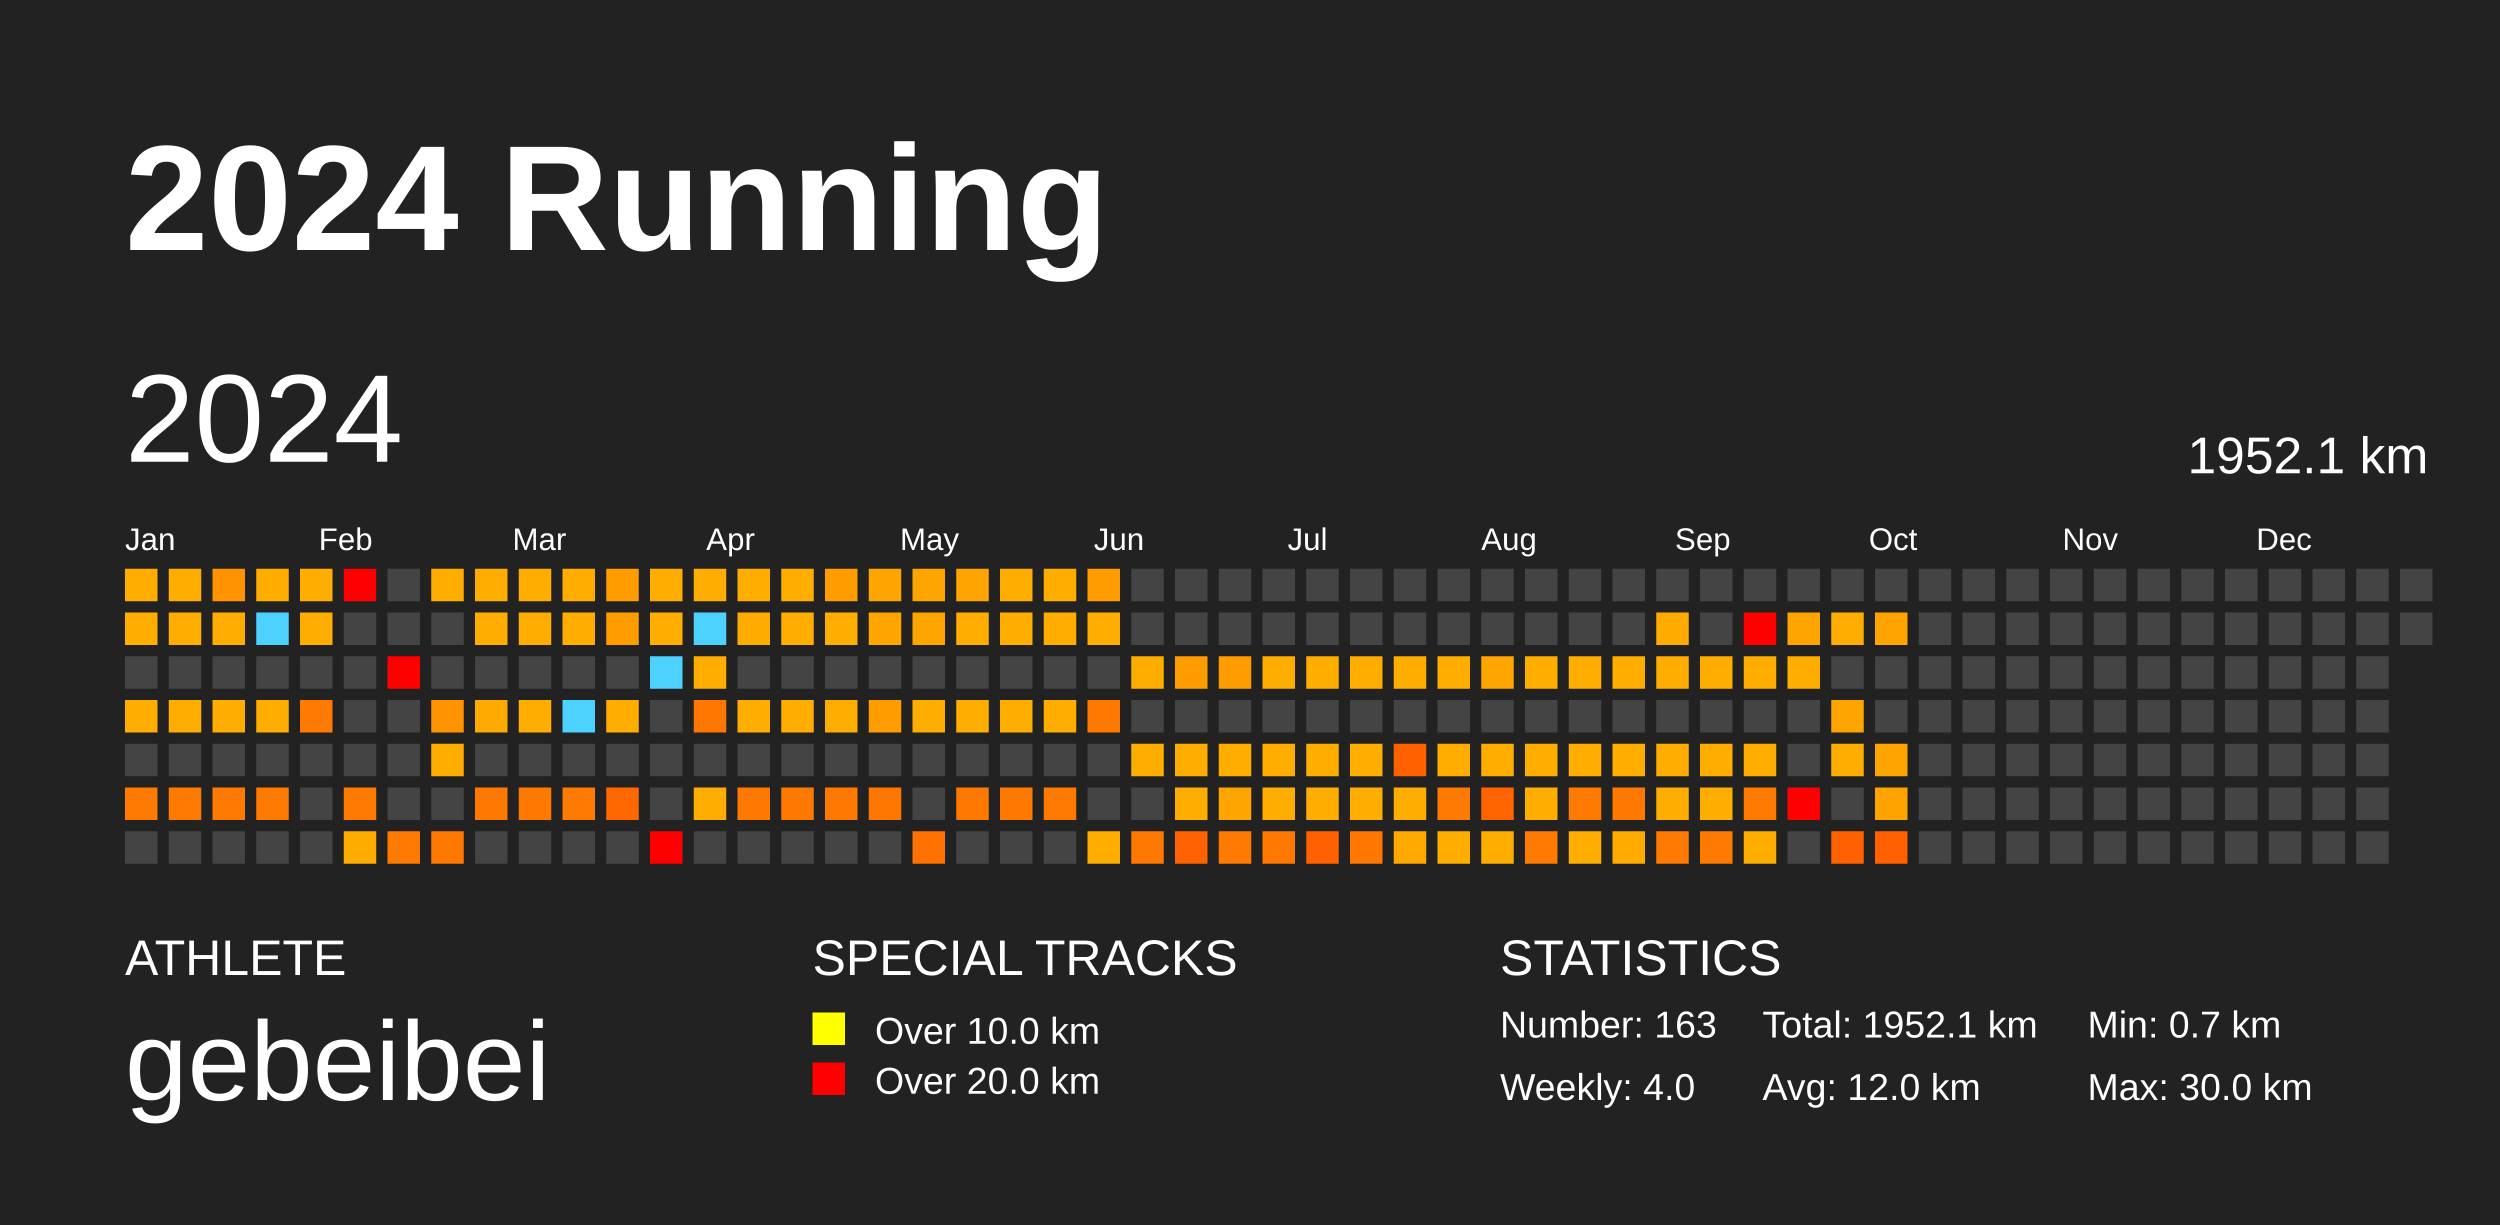
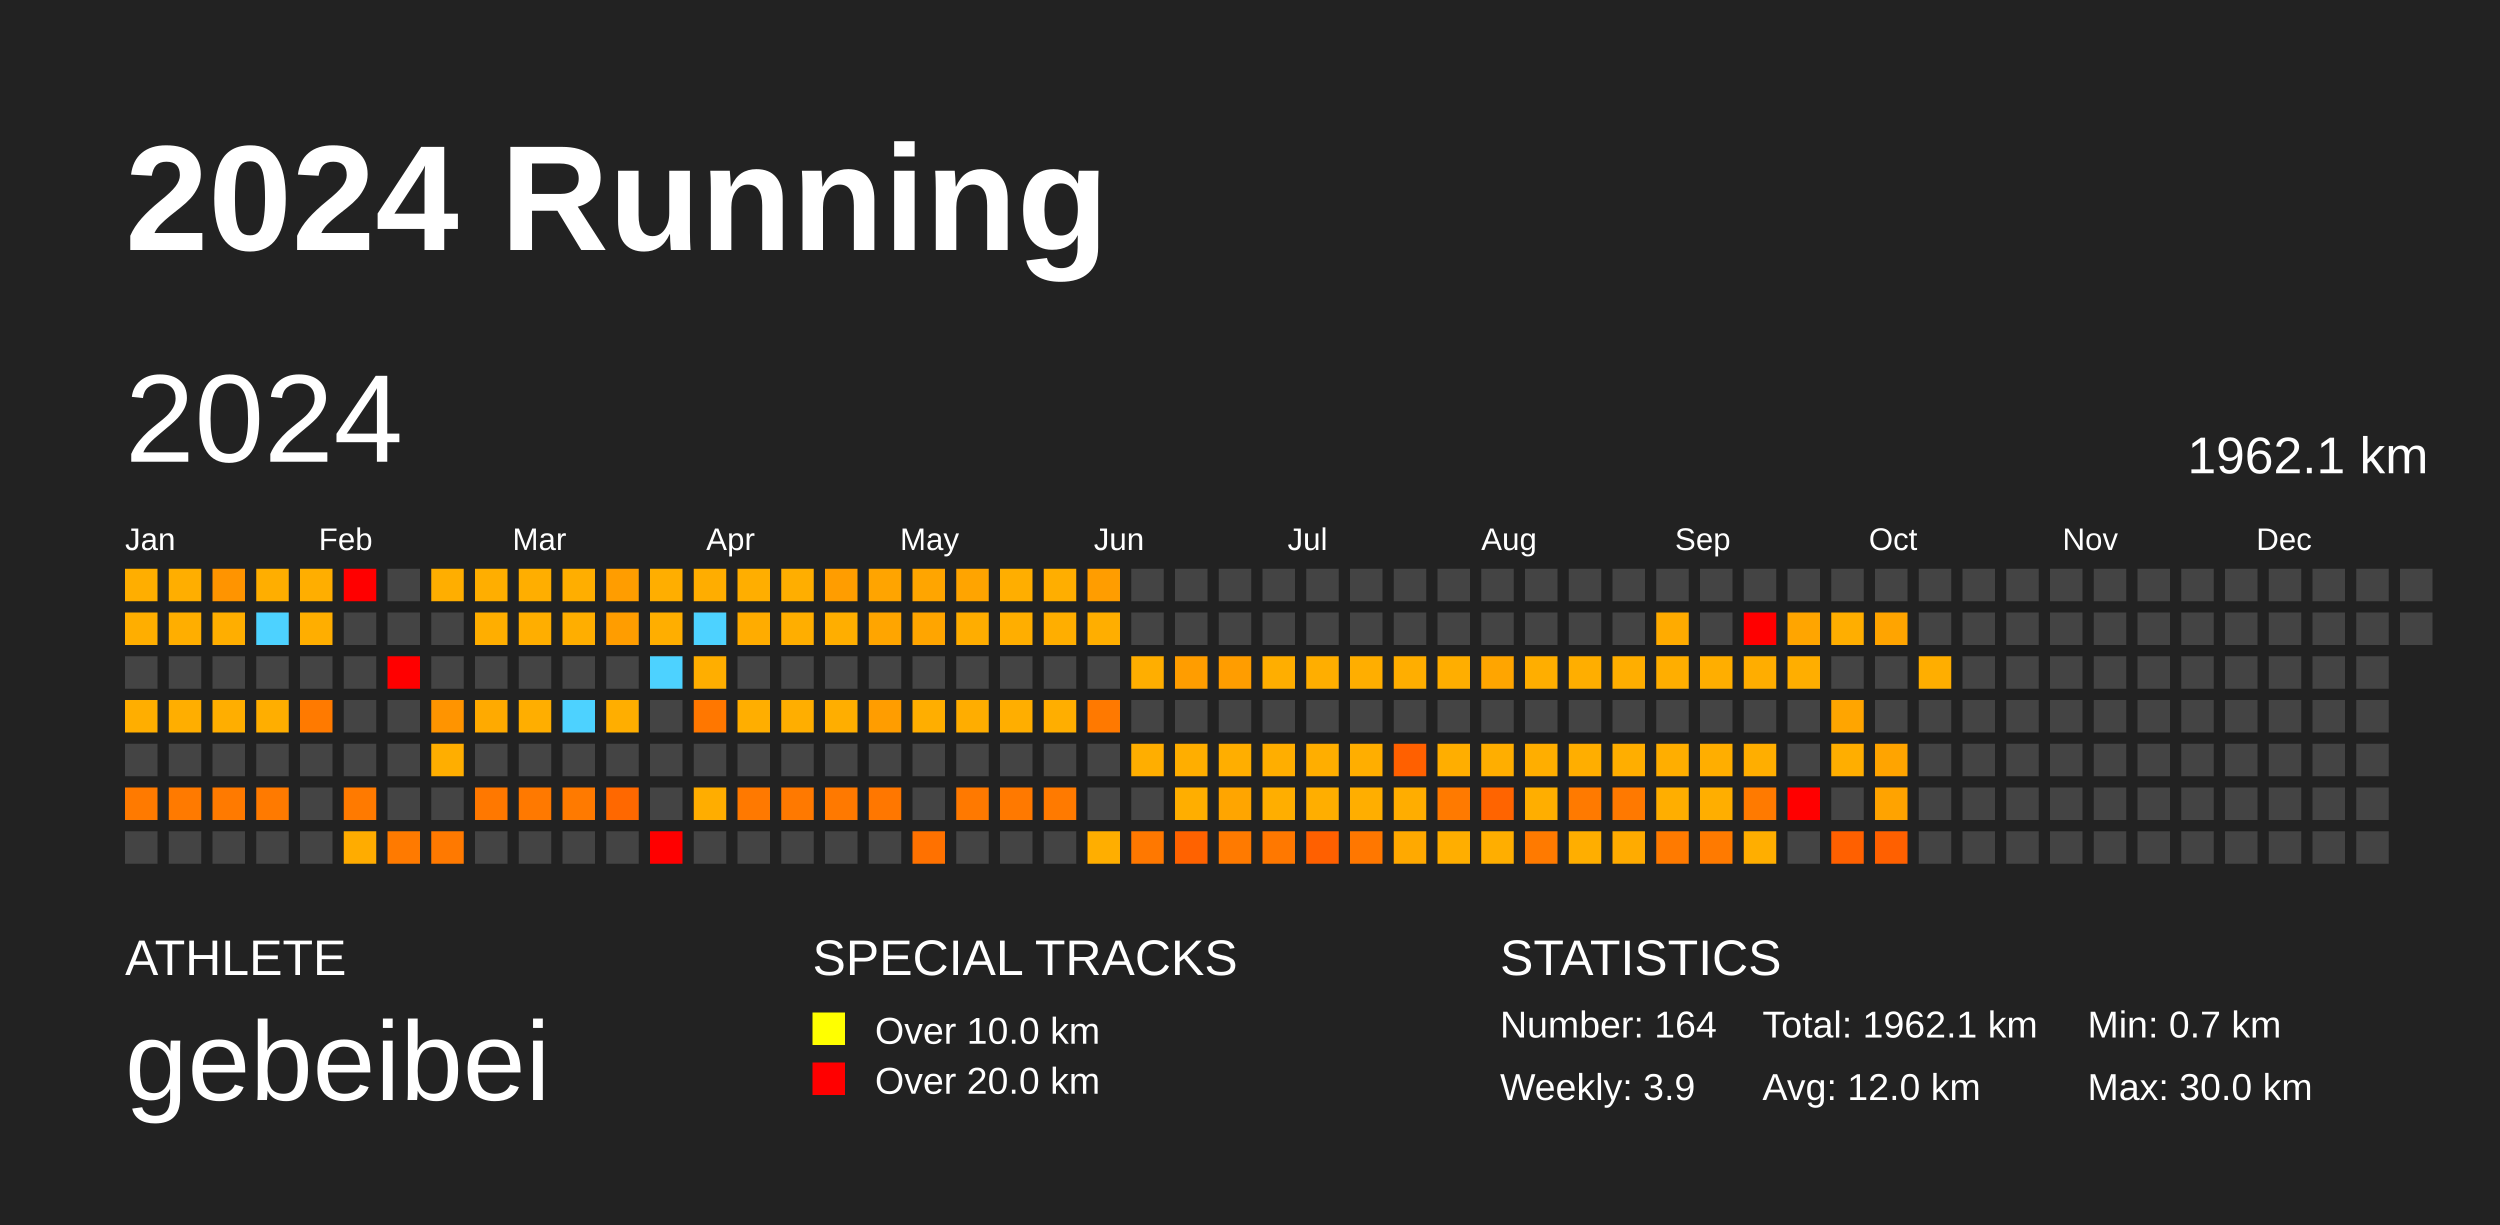
<svg xmlns="http://www.w3.org/2000/svg" baseProfile="full" height="98mm" version="1.1" viewBox="0,0,200,98" width="200mm">
  <defs />
  <rect fill="#222222" height="98" width="200" x="0" y="0" />
  <text fill="#FFFFFF" style="font-size:12px; font-family:Arial; font-weight:bold;" x="10" y="20">2024 Running</text>
  <text fill="#FFFFFF" style="font-size:4px; font-family:Arial" x="10" y="78">ATHLETE</text>
  <text fill="#FFFFFF" style="font-size:9px; font-family:Arial" x="10" y="88">gebeibei</text>
  <text fill="#FFFFFF" style="font-size:4px; font-family:Arial" x="65" y="78">SPECIAL TRACKS</text>
  <rect fill="yellow" height="2.6" width="2.6" x="65" y="81" />
  <text fill="#FFFFFF" style="font-size:3px; font-family:Arial" x="70" y="83.5">Over 10.0 km</text>
  <rect fill="red" height="2.6" width="2.6" x="65" y="85" />
  <text fill="#FFFFFF" style="font-size:3px; font-family:Arial" x="70" y="87.5">Over 20.0 km</text>
  <text fill="#FFFFFF" style="font-size:4px; font-family:Arial" x="120" y="78">STATISTICS</text>
-   <text fill="#FFFFFF" style="font-size:3px; font-family:Arial" x="120" y="83">Number: 163</text>
-   <text fill="#FFFFFF" style="font-size:3px; font-family:Arial" x="120" y="88">Weekly: 4.0</text>
-   <text fill="#FFFFFF" style="font-size:3px; font-family:Arial" x="141" y="83">Total: 1952.1 km</text>
+   <text fill="#FFFFFF" style="font-size:3px; font-family:Arial" x="120" y="83">Number: 164</text>
+   <text fill="#FFFFFF" style="font-size:3px; font-family:Arial" x="120" y="88">Weekly: 3.9</text>
+   <text fill="#FFFFFF" style="font-size:3px; font-family:Arial" x="141" y="83">Total: 1962.1 km</text>
  <text fill="#FFFFFF" style="font-size:3px; font-family:Arial" x="141" y="88">Avg: 12.0 km</text>
  <text fill="#FFFFFF" style="font-size:3px; font-family:Arial" x="167" y="83">Min: 0.7 km</text>
  <text fill="#FFFFFF" style="font-size:3px; font-family:Arial" x="167" y="88">Max: 30.0 km</text>
  <text dominant-baseline="hanging" fill="#FFFFFF" style="font-size:10.0px; font-family:Arial;" x="10" y="30">2024</text>
-   <text dominant-baseline="hanging" fill="#FFFFFF" style="font-size:4.125px; font-family:Arial;" x="175" y="35">1952.1 km</text>
+   <text dominant-baseline="hanging" fill="#FFFFFF" style="font-size:4.125px; font-family:Arial;" x="175" y="35">1962.1 km</text>
  <text fill="#FFFFFF" style="font-size:2.5px; font-family:Arial" x="10.0" y="44">Jan</text>
  <text fill="#FFFFFF" style="font-size:2.5px; font-family:Arial" x="25.5" y="44">Feb</text>
  <text fill="#FFFFFF" style="font-size:2.5px; font-family:Arial" x="41.0" y="44">Mar</text>
  <text fill="#FFFFFF" style="font-size:2.5px; font-family:Arial" x="56.5" y="44">Apr</text>
  <text fill="#FFFFFF" style="font-size:2.5px; font-family:Arial" x="72.0" y="44">May</text>
  <text fill="#FFFFFF" style="font-size:2.5px; font-family:Arial" x="87.5" y="44">Jun</text>
  <text fill="#FFFFFF" style="font-size:2.5px; font-family:Arial" x="103.0" y="44">Jul</text>
  <text fill="#FFFFFF" style="font-size:2.5px; font-family:Arial" x="118.5" y="44">Aug</text>
  <text fill="#FFFFFF" style="font-size:2.5px; font-family:Arial" x="134.0" y="44">Sep</text>
  <text fill="#FFFFFF" style="font-size:2.5px; font-family:Arial" x="149.5" y="44">Oct</text>
  <text fill="#FFFFFF" style="font-size:2.5px; font-family:Arial" x="165.0" y="44">Nov</text>
  <text fill="#FFFFFF" style="font-size:2.5px; font-family:Arial" x="180.5" y="44">Dec</text>
  <rect fill="#ffae00" height="2.6" width="2.6" x="10.0" y="45.5" />
  <rect fill="#ffae00" height="2.6" width="2.6" x="10.0" y="49.0" />
  <rect fill="#444444" height="2.6" width="2.6" x="10.0" y="52.5" />
  <rect fill="#ffae00" height="2.6" width="2.6" x="10.0" y="56.0" />
  <rect fill="#444444" height="2.6" width="2.6" x="10.0" y="59.5" />
  <rect fill="#ff7a00" height="2.6" width="2.6" x="10.0" y="63.0" />
  <rect fill="#444444" height="2.6" width="2.6" x="10.0" y="66.5" />
  <rect fill="#ffae00" height="2.6" width="2.6" x="13.5" y="45.5" />
  <rect fill="#ffae00" height="2.6" width="2.6" x="13.5" y="49.0" />
  <rect fill="#444444" height="2.6" width="2.6" x="13.5" y="52.5" />
  <rect fill="#ffae00" height="2.6" width="2.6" x="13.5" y="56.0" />
  <rect fill="#444444" height="2.6" width="2.6" x="13.5" y="59.5" />
  <rect fill="#ff7a00" height="2.6" width="2.6" x="13.5" y="63.0" />
  <rect fill="#444444" height="2.6" width="2.6" x="13.5" y="66.5" />
  <rect fill="#ff9400" height="2.6" width="2.6" x="17.0" y="45.5" />
  <rect fill="#ffae00" height="2.6" width="2.6" x="17.0" y="49.0" />
  <rect fill="#444444" height="2.6" width="2.6" x="17.0" y="52.5" />
  <rect fill="#ffae00" height="2.6" width="2.6" x="17.0" y="56.0" />
  <rect fill="#444444" height="2.6" width="2.6" x="17.0" y="59.5" />
  <rect fill="#ff7a00" height="2.6" width="2.6" x="17.0" y="63.0" />
  <rect fill="#444444" height="2.6" width="2.6" x="17.0" y="66.5" />
  <rect fill="#ffae00" height="2.6" width="2.6" x="20.5" y="45.5" />
  <rect fill="#4dd2ff" height="2.6" width="2.6" x="20.5" y="49.0" />
  <rect fill="#444444" height="2.6" width="2.6" x="20.5" y="52.5" />
  <rect fill="#ffae00" height="2.6" width="2.6" x="20.5" y="56.0" />
  <rect fill="#444444" height="2.6" width="2.6" x="20.5" y="59.5" />
  <rect fill="#ff7a00" height="2.6" width="2.6" x="20.5" y="63.0" />
  <rect fill="#444444" height="2.6" width="2.6" x="20.5" y="66.5" />
  <rect fill="#ffae00" height="2.6" width="2.6" x="24.0" y="45.5" />
  <rect fill="#ffae00" height="2.6" width="2.6" x="24.0" y="49.0" />
  <rect fill="#444444" height="2.6" width="2.6" x="24.0" y="52.5" />
  <rect fill="#ff7a00" height="2.6" width="2.6" x="24.0" y="56.0" />
  <rect fill="#444444" height="2.6" width="2.6" x="24.0" y="59.5" />
  <rect fill="#444444" height="2.6" width="2.6" x="24.0" y="63.0" />
  <rect fill="#444444" height="2.6" width="2.6" x="24.0" y="66.5" />
  <rect fill="red" height="2.6" width="2.6" x="27.5" y="45.5" />
  <rect fill="#444444" height="2.6" width="2.6" x="27.5" y="49.0" />
  <rect fill="#444444" height="2.6" width="2.6" x="27.5" y="52.5" />
  <rect fill="#444444" height="2.6" width="2.6" x="27.5" y="56.0" />
  <rect fill="#444444" height="2.6" width="2.6" x="27.5" y="59.5" />
  <rect fill="#ff7a00" height="2.6" width="2.6" x="27.5" y="63.0" />
  <rect fill="#ffac00" height="2.6" width="2.6" x="27.5" y="66.5" />
  <rect fill="#444444" height="2.6" width="2.6" x="31.0" y="45.5" />
  <rect fill="#444444" height="2.6" width="2.6" x="31.0" y="49.0" />
  <rect fill="red" height="2.6" width="2.6" x="31.0" y="52.5" />
  <rect fill="#444444" height="2.6" width="2.6" x="31.0" y="56.0" />
  <rect fill="#444444" height="2.6" width="2.6" x="31.0" y="59.5" />
  <rect fill="#444444" height="2.6" width="2.6" x="31.0" y="63.0" />
  <rect fill="#ff7a00" height="2.6" width="2.6" x="31.0" y="66.5" />
  <rect fill="#ffae00" height="2.6" width="2.6" x="34.5" y="45.5" />
  <rect fill="#444444" height="2.6" width="2.6" x="34.5" y="49.0" />
  <rect fill="#444444" height="2.6" width="2.6" x="34.5" y="52.5" />
  <rect fill="#ff9400" height="2.6" width="2.6" x="34.5" y="56.0" />
  <rect fill="#ffae00" height="2.6" width="2.6" x="34.5" y="59.5" />
  <rect fill="#444444" height="2.6" width="2.6" x="34.5" y="63.0" />
  <rect fill="#ff7900" height="2.6" width="2.6" x="34.5" y="66.5" />
  <rect fill="#ffae00" height="2.6" width="2.6" x="38.0" y="45.5" />
  <rect fill="#ffae00" height="2.6" width="2.6" x="38.0" y="49.0" />
  <rect fill="#444444" height="2.6" width="2.6" x="38.0" y="52.5" />
  <rect fill="#ffaa00" height="2.6" width="2.6" x="38.0" y="56.0" />
  <rect fill="#444444" height="2.6" width="2.6" x="38.0" y="59.5" />
  <rect fill="#ff7800" height="2.6" width="2.6" x="38.0" y="63.0" />
  <rect fill="#444444" height="2.6" width="2.6" x="38.0" y="66.5" />
  <rect fill="#ffae00" height="2.6" width="2.6" x="41.5" y="45.5" />
  <rect fill="#ffae00" height="2.6" width="2.6" x="41.5" y="49.0" />
  <rect fill="#444444" height="2.6" width="2.6" x="41.5" y="52.5" />
  <rect fill="#ffae00" height="2.6" width="2.6" x="41.5" y="56.0" />
  <rect fill="#444444" height="2.6" width="2.6" x="41.5" y="59.5" />
  <rect fill="#ff7900" height="2.6" width="2.6" x="41.5" y="63.0" />
  <rect fill="#444444" height="2.6" width="2.6" x="41.5" y="66.5" />
  <rect fill="#ffae00" height="2.6" width="2.6" x="45.0" y="45.5" />
  <rect fill="#ffae00" height="2.6" width="2.6" x="45.0" y="49.0" />
  <rect fill="#444444" height="2.6" width="2.6" x="45.0" y="52.5" />
  <rect fill="#4dd2ff" height="2.6" width="2.6" x="45.0" y="56.0" />
  <rect fill="#444444" height="2.6" width="2.6" x="45.0" y="59.5" />
  <rect fill="#ff7a00" height="2.6" width="2.6" x="45.0" y="63.0" />
  <rect fill="#444444" height="2.6" width="2.6" x="45.0" y="66.5" />
  <rect fill="#ff9d00" height="2.6" width="2.6" x="48.5" y="45.5" />
  <rect fill="#ff9d00" height="2.6" width="2.6" x="48.5" y="49.0" />
  <rect fill="#444444" height="2.6" width="2.6" x="48.5" y="52.5" />
  <rect fill="#ffae00" height="2.6" width="2.6" x="48.5" y="56.0" />
  <rect fill="#444444" height="2.6" width="2.6" x="48.5" y="59.5" />
  <rect fill="#ff6800" height="2.6" width="2.6" x="48.5" y="63.0" />
  <rect fill="#444444" height="2.6" width="2.6" x="48.5" y="66.5" />
  <rect fill="#ffae00" height="2.6" width="2.6" x="52.0" y="45.5" />
  <rect fill="#ffae00" height="2.6" width="2.6" x="52.0" y="49.0" />
  <rect fill="#4dd2ff" height="2.6" width="2.6" x="52.0" y="52.5" />
  <rect fill="#444444" height="2.6" width="2.6" x="52.0" y="56.0" />
  <rect fill="#444444" height="2.6" width="2.6" x="52.0" y="59.5" />
  <rect fill="#444444" height="2.6" width="2.6" x="52.0" y="63.0" />
  <rect fill="red" height="2.6" width="2.6" x="52.0" y="66.5" />
  <rect fill="#ffad00" height="2.6" width="2.6" x="55.5" y="45.5" />
  <rect fill="#4dd2ff" height="2.6" width="2.6" x="55.5" y="49.0" />
  <rect fill="#ffae00" height="2.6" width="2.6" x="55.5" y="52.5" />
  <rect fill="#ff7700" height="2.6" width="2.6" x="55.5" y="56.0" />
  <rect fill="#444444" height="2.6" width="2.6" x="55.5" y="59.5" />
  <rect fill="#ffad00" height="2.6" width="2.6" x="55.5" y="63.0" />
  <rect fill="#444444" height="2.6" width="2.6" x="55.5" y="66.5" />
  <rect fill="#ffae00" height="2.6" width="2.6" x="59.0" y="45.5" />
  <rect fill="#ffac00" height="2.6" width="2.6" x="59.0" y="49.0" />
  <rect fill="#444444" height="2.6" width="2.6" x="59.0" y="52.5" />
  <rect fill="#ffae00" height="2.6" width="2.6" x="59.0" y="56.0" />
  <rect fill="#444444" height="2.6" width="2.6" x="59.0" y="59.5" />
  <rect fill="#ff7900" height="2.6" width="2.6" x="59.0" y="63.0" />
  <rect fill="#444444" height="2.6" width="2.6" x="59.0" y="66.5" />
  <rect fill="#ffae00" height="2.6" width="2.6" x="62.5" y="45.5" />
  <rect fill="#ffae00" height="2.6" width="2.6" x="62.5" y="49.0" />
  <rect fill="#444444" height="2.6" width="2.6" x="62.5" y="52.5" />
  <rect fill="#ffae00" height="2.6" width="2.6" x="62.5" y="56.0" />
  <rect fill="#444444" height="2.6" width="2.6" x="62.5" y="59.5" />
  <rect fill="#ff7900" height="2.6" width="2.6" x="62.5" y="63.0" />
  <rect fill="#444444" height="2.6" width="2.6" x="62.5" y="66.5" />
  <rect fill="#ff9d00" height="2.6" width="2.6" x="66.0" y="45.5" />
  <rect fill="#ffae00" height="2.6" width="2.6" x="66.0" y="49.0" />
  <rect fill="#444444" height="2.6" width="2.6" x="66.0" y="52.5" />
  <rect fill="#ffae00" height="2.6" width="2.6" x="66.0" y="56.0" />
  <rect fill="#444444" height="2.6" width="2.6" x="66.0" y="59.5" />
  <rect fill="#ff7900" height="2.6" width="2.6" x="66.0" y="63.0" />
  <rect fill="#444444" height="2.6" width="2.6" x="66.0" y="66.5" />
  <rect fill="#ffa400" height="2.6" width="2.6" x="69.5" y="45.5" />
  <rect fill="#ffa500" height="2.6" width="2.6" x="69.5" y="49.0" />
  <rect fill="#444444" height="2.6" width="2.6" x="69.5" y="52.5" />
  <rect fill="#ff9d00" height="2.6" width="2.6" x="69.5" y="56.0" />
  <rect fill="#444444" height="2.6" width="2.6" x="69.5" y="59.5" />
  <rect fill="#ff7700" height="2.6" width="2.6" x="69.5" y="63.0" />
  <rect fill="#444444" height="2.6" width="2.6" x="69.5" y="66.5" />
  <rect fill="#ffa500" height="2.6" width="2.6" x="73.0" y="45.5" />
  <rect fill="#ffa500" height="2.6" width="2.6" x="73.0" y="49.0" />
  <rect fill="#444444" height="2.6" width="2.6" x="73.0" y="52.5" />
  <rect fill="#ffae00" height="2.6" width="2.6" x="73.0" y="56.0" />
  <rect fill="#444444" height="2.6" width="2.6" x="73.0" y="59.5" />
  <rect fill="#444444" height="2.6" width="2.6" x="73.0" y="63.0" />
  <rect fill="#ff7100" height="2.6" width="2.6" x="73.0" y="66.5" />
  <rect fill="#ffa400" height="2.6" width="2.6" x="76.5" y="45.5" />
  <rect fill="#ffad00" height="2.6" width="2.6" x="76.5" y="49.0" />
  <rect fill="#444444" height="2.6" width="2.6" x="76.5" y="52.5" />
  <rect fill="#ffad00" height="2.6" width="2.6" x="76.5" y="56.0" />
  <rect fill="#444444" height="2.6" width="2.6" x="76.5" y="59.5" />
  <rect fill="#ff7900" height="2.6" width="2.6" x="76.5" y="63.0" />
  <rect fill="#444444" height="2.6" width="2.6" x="76.5" y="66.5" />
  <rect fill="#ffae00" height="2.6" width="2.6" x="80.0" y="45.5" />
  <rect fill="#ffae00" height="2.6" width="2.6" x="80.0" y="49.0" />
  <rect fill="#444444" height="2.6" width="2.6" x="80.0" y="52.5" />
  <rect fill="#ffae00" height="2.6" width="2.6" x="80.0" y="56.0" />
  <rect fill="#444444" height="2.6" width="2.6" x="80.0" y="59.5" />
  <rect fill="#ff7900" height="2.6" width="2.6" x="80.0" y="63.0" />
  <rect fill="#444444" height="2.6" width="2.6" x="80.0" y="66.5" />
  <rect fill="#ffae00" height="2.6" width="2.6" x="83.5" y="45.5" />
  <rect fill="#ffae00" height="2.6" width="2.6" x="83.5" y="49.0" />
  <rect fill="#444444" height="2.6" width="2.6" x="83.5" y="52.5" />
  <rect fill="#ffae00" height="2.6" width="2.6" x="83.5" y="56.0" />
  <rect fill="#444444" height="2.6" width="2.6" x="83.5" y="59.5" />
  <rect fill="#ff7a00" height="2.6" width="2.6" x="83.5" y="63.0" />
  <rect fill="#444444" height="2.6" width="2.6" x="83.5" y="66.5" />
  <rect fill="#ff9d00" height="2.6" width="2.6" x="87.0" y="45.5" />
  <rect fill="#ffae00" height="2.6" width="2.6" x="87.0" y="49.0" />
  <rect fill="#444444" height="2.6" width="2.6" x="87.0" y="52.5" />
  <rect fill="#ff7900" height="2.6" width="2.6" x="87.0" y="56.0" />
  <rect fill="#444444" height="2.6" width="2.6" x="87.0" y="59.5" />
  <rect fill="#444444" height="2.6" width="2.6" x="87.0" y="63.0" />
  <rect fill="#ffae00" height="2.6" width="2.6" x="87.0" y="66.5" />
  <rect fill="#444444" height="2.6" width="2.6" x="90.5" y="45.5" />
  <rect fill="#444444" height="2.6" width="2.6" x="90.5" y="49.0" />
  <rect fill="#ffae00" height="2.6" width="2.6" x="90.5" y="52.5" />
  <rect fill="#444444" height="2.6" width="2.6" x="90.5" y="56.0" />
  <rect fill="#ffae00" height="2.6" width="2.6" x="90.5" y="59.5" />
  <rect fill="#444444" height="2.6" width="2.6" x="90.5" y="63.0" />
  <rect fill="#ff7800" height="2.6" width="2.6" x="90.5" y="66.5" />
  <rect fill="#444444" height="2.6" width="2.6" x="94.0" y="45.5" />
  <rect fill="#444444" height="2.6" width="2.6" x="94.0" y="49.0" />
  <rect fill="#ff9d00" height="2.6" width="2.6" x="94.0" y="52.5" />
  <rect fill="#444444" height="2.6" width="2.6" x="94.0" y="56.0" />
  <rect fill="#ffae00" height="2.6" width="2.6" x="94.0" y="59.5" />
  <rect fill="#ffae00" height="2.6" width="2.6" x="94.0" y="63.0" />
  <rect fill="#ff6200" height="2.6" width="2.6" x="94.0" y="66.5" />
  <rect fill="#444444" height="2.6" width="2.6" x="97.5" y="45.5" />
  <rect fill="#444444" height="2.6" width="2.6" x="97.5" y="49.0" />
  <rect fill="#ff9d00" height="2.6" width="2.6" x="97.5" y="52.5" />
  <rect fill="#444444" height="2.6" width="2.6" x="97.5" y="56.0" />
  <rect fill="#ffae00" height="2.6" width="2.6" x="97.5" y="59.5" />
  <rect fill="#ffa500" height="2.6" width="2.6" x="97.5" y="63.0" />
  <rect fill="#ff7a00" height="2.6" width="2.6" x="97.5" y="66.5" />
  <rect fill="#444444" height="2.6" width="2.6" x="101.0" y="45.5" />
  <rect fill="#444444" height="2.6" width="2.6" x="101.0" y="49.0" />
  <rect fill="#ffae00" height="2.6" width="2.6" x="101.0" y="52.5" />
  <rect fill="#444444" height="2.6" width="2.6" x="101.0" y="56.0" />
  <rect fill="#ffae00" height="2.6" width="2.6" x="101.0" y="59.5" />
  <rect fill="#ffae00" height="2.6" width="2.6" x="101.0" y="63.0" />
  <rect fill="#ff7800" height="2.6" width="2.6" x="101.0" y="66.5" />
  <rect fill="#444444" height="2.6" width="2.6" x="104.5" y="45.5" />
  <rect fill="#444444" height="2.6" width="2.6" x="104.5" y="49.0" />
  <rect fill="#ffae00" height="2.6" width="2.6" x="104.5" y="52.5" />
  <rect fill="#444444" height="2.6" width="2.6" x="104.5" y="56.0" />
  <rect fill="#ffae00" height="2.6" width="2.6" x="104.5" y="59.5" />
  <rect fill="#ffae00" height="2.6" width="2.6" x="104.5" y="63.0" />
  <rect fill="#ff6000" height="2.6" width="2.6" x="104.5" y="66.5" />
  <rect fill="#444444" height="2.6" width="2.6" x="108.0" y="45.5" />
  <rect fill="#444444" height="2.6" width="2.6" x="108.0" y="49.0" />
  <rect fill="#ffae00" height="2.6" width="2.6" x="108.0" y="52.5" />
  <rect fill="#444444" height="2.6" width="2.6" x="108.0" y="56.0" />
  <rect fill="#ffae00" height="2.6" width="2.6" x="108.0" y="59.5" />
  <rect fill="#ffae00" height="2.6" width="2.6" x="108.0" y="63.0" />
  <rect fill="#ff7700" height="2.6" width="2.6" x="108.0" y="66.5" />
  <rect fill="#444444" height="2.6" width="2.6" x="111.5" y="45.5" />
  <rect fill="#444444" height="2.6" width="2.6" x="111.5" y="49.0" />
  <rect fill="#ffae00" height="2.6" width="2.6" x="111.5" y="52.5" />
  <rect fill="#444444" height="2.6" width="2.6" x="111.5" y="56.0" />
  <rect fill="#ff6000" height="2.6" width="2.6" x="111.5" y="59.5" />
  <rect fill="#ffad00" height="2.6" width="2.6" x="111.5" y="63.0" />
  <rect fill="#ffa900" height="2.6" width="2.6" x="111.5" y="66.5" />
  <rect fill="#444444" height="2.6" width="2.6" x="115.0" y="45.5" />
  <rect fill="#444444" height="2.6" width="2.6" x="115.0" y="49.0" />
  <rect fill="#ffae00" height="2.6" width="2.6" x="115.0" y="52.5" />
  <rect fill="#444444" height="2.6" width="2.6" x="115.0" y="56.0" />
  <rect fill="#ffae00" height="2.6" width="2.6" x="115.0" y="59.5" />
  <rect fill="#ff7a00" height="2.6" width="2.6" x="115.0" y="63.0" />
  <rect fill="#ffae00" height="2.6" width="2.6" x="115.0" y="66.5" />
  <rect fill="#444444" height="2.6" width="2.6" x="118.5" y="45.5" />
  <rect fill="#444444" height="2.6" width="2.6" x="118.5" y="49.0" />
  <rect fill="#ffa500" height="2.6" width="2.6" x="118.5" y="52.5" />
  <rect fill="#444444" height="2.6" width="2.6" x="118.5" y="56.0" />
  <rect fill="#ffae00" height="2.6" width="2.6" x="118.5" y="59.5" />
  <rect fill="#ff6400" height="2.6" width="2.6" x="118.5" y="63.0" />
  <rect fill="#ffae00" height="2.6" width="2.6" x="118.5" y="66.5" />
  <rect fill="#444444" height="2.6" width="2.6" x="122.0" y="45.5" />
  <rect fill="#444444" height="2.6" width="2.6" x="122.0" y="49.0" />
  <rect fill="#ffae00" height="2.6" width="2.6" x="122.0" y="52.5" />
  <rect fill="#444444" height="2.6" width="2.6" x="122.0" y="56.0" />
  <rect fill="#ffae00" height="2.6" width="2.6" x="122.0" y="59.5" />
  <rect fill="#ffae00" height="2.6" width="2.6" x="122.0" y="63.0" />
  <rect fill="#ff7a00" height="2.6" width="2.6" x="122.0" y="66.5" />
  <rect fill="#444444" height="2.6" width="2.6" x="125.5" y="45.5" />
  <rect fill="#444444" height="2.6" width="2.6" x="125.5" y="49.0" />
  <rect fill="#ffae00" height="2.6" width="2.6" x="125.5" y="52.5" />
  <rect fill="#444444" height="2.6" width="2.6" x="125.5" y="56.0" />
  <rect fill="#ffae00" height="2.6" width="2.6" x="125.5" y="59.5" />
  <rect fill="#ff7a00" height="2.6" width="2.6" x="125.5" y="63.0" />
  <rect fill="#ffae00" height="2.6" width="2.6" x="125.5" y="66.5" />
  <rect fill="#444444" height="2.6" width="2.6" x="129.0" y="45.5" />
  <rect fill="#444444" height="2.6" width="2.6" x="129.0" y="49.0" />
  <rect fill="#ffae00" height="2.6" width="2.6" x="129.0" y="52.5" />
  <rect fill="#444444" height="2.6" width="2.6" x="129.0" y="56.0" />
  <rect fill="#ffae00" height="2.6" width="2.6" x="129.0" y="59.5" />
  <rect fill="#ff7900" height="2.6" width="2.6" x="129.0" y="63.0" />
  <rect fill="#ffab00" height="2.6" width="2.6" x="129.0" y="66.5" />
  <rect fill="#444444" height="2.6" width="2.6" x="132.5" y="45.5" />
  <rect fill="#ffab00" height="2.6" width="2.6" x="132.5" y="49.0" />
  <rect fill="#ffae00" height="2.6" width="2.6" x="132.5" y="52.5" />
  <rect fill="#444444" height="2.6" width="2.6" x="132.5" y="56.0" />
  <rect fill="#ffae00" height="2.6" width="2.6" x="132.5" y="59.5" />
  <rect fill="#ffae00" height="2.6" width="2.6" x="132.5" y="63.0" />
  <rect fill="#ff7a00" height="2.6" width="2.6" x="132.5" y="66.5" />
  <rect fill="#444444" height="2.6" width="2.6" x="136.0" y="45.5" />
  <rect fill="#444444" height="2.6" width="2.6" x="136.0" y="49.0" />
  <rect fill="#ffae00" height="2.6" width="2.6" x="136.0" y="52.5" />
  <rect fill="#444444" height="2.6" width="2.6" x="136.0" y="56.0" />
  <rect fill="#ffae00" height="2.6" width="2.6" x="136.0" y="59.5" />
  <rect fill="#ffae00" height="2.6" width="2.6" x="136.0" y="63.0" />
  <rect fill="#ff7a00" height="2.6" width="2.6" x="136.0" y="66.5" />
  <rect fill="#444444" height="2.6" width="2.6" x="139.5" y="45.5" />
  <rect fill="red" height="2.6" width="2.6" x="139.5" y="49.0" />
  <rect fill="#ffad00" height="2.6" width="2.6" x="139.5" y="52.5" />
  <rect fill="#444444" height="2.6" width="2.6" x="139.5" y="56.0" />
  <rect fill="#ffae00" height="2.6" width="2.6" x="139.5" y="59.5" />
  <rect fill="#ff7a00" height="2.6" width="2.6" x="139.5" y="63.0" />
  <rect fill="#ffae00" height="2.6" width="2.6" x="139.5" y="66.5" />
  <rect fill="#444444" height="2.6" width="2.6" x="143.0" y="45.5" />
  <rect fill="#ffa500" height="2.6" width="2.6" x="143.0" y="49.0" />
  <rect fill="#ffae00" height="2.6" width="2.6" x="143.0" y="52.5" />
  <rect fill="#444444" height="2.6" width="2.6" x="143.0" y="56.0" />
  <rect fill="#444444" height="2.6" width="2.6" x="143.0" y="59.5" />
  <rect fill="red" height="2.6" width="2.6" x="143.0" y="63.0" />
  <rect fill="#444444" height="2.6" width="2.6" x="143.0" y="66.5" />
  <rect fill="#444444" height="2.6" width="2.6" x="146.5" y="45.5" />
  <rect fill="#ffae00" height="2.6" width="2.6" x="146.5" y="49.0" />
  <rect fill="#444444" height="2.6" width="2.6" x="146.5" y="52.5" />
  <rect fill="#ffa500" height="2.6" width="2.6" x="146.5" y="56.0" />
  <rect fill="#ffae00" height="2.6" width="2.6" x="146.5" y="59.5" />
  <rect fill="#444444" height="2.6" width="2.6" x="146.5" y="63.0" />
  <rect fill="#ff6000" height="2.6" width="2.6" x="146.5" y="66.5" />
  <rect fill="#444444" height="2.6" width="2.6" x="150.0" y="45.5" />
  <rect fill="#ffa400" height="2.6" width="2.6" x="150.0" y="49.0" />
  <rect fill="#444444" height="2.6" width="2.6" x="150.0" y="52.5" />
  <rect fill="#444444" height="2.6" width="2.6" x="150.0" y="56.0" />
  <rect fill="#ffa400" height="2.6" width="2.6" x="150.0" y="59.5" />
  <rect fill="#ffa300" height="2.6" width="2.6" x="150.0" y="63.0" />
  <rect fill="#ff6000" height="2.6" width="2.6" x="150.0" y="66.5" />
  <rect fill="#444444" height="2.6" width="2.6" x="153.5" y="45.5" />
  <rect fill="#444444" height="2.6" width="2.6" x="153.5" y="49.0" />
-   <rect fill="#444444" height="2.6" width="2.6" x="153.5" y="52.5" />
+   <rect fill="#ffae00" height="2.6" width="2.6" x="153.5" y="52.5" />
  <rect fill="#444444" height="2.6" width="2.6" x="153.5" y="56.0" />
  <rect fill="#444444" height="2.6" width="2.6" x="153.5" y="59.5" />
  <rect fill="#444444" height="2.6" width="2.6" x="153.5" y="63.0" />
  <rect fill="#444444" height="2.6" width="2.6" x="153.5" y="66.5" />
  <rect fill="#444444" height="2.6" width="2.6" x="157.0" y="45.5" />
  <rect fill="#444444" height="2.6" width="2.6" x="157.0" y="49.0" />
  <rect fill="#444444" height="2.6" width="2.6" x="157.0" y="52.5" />
  <rect fill="#444444" height="2.6" width="2.6" x="157.0" y="56.0" />
  <rect fill="#444444" height="2.6" width="2.6" x="157.0" y="59.5" />
  <rect fill="#444444" height="2.6" width="2.6" x="157.0" y="63.0" />
  <rect fill="#444444" height="2.6" width="2.6" x="157.0" y="66.5" />
  <rect fill="#444444" height="2.6" width="2.6" x="160.5" y="45.5" />
  <rect fill="#444444" height="2.6" width="2.6" x="160.5" y="49.0" />
  <rect fill="#444444" height="2.6" width="2.6" x="160.5" y="52.5" />
  <rect fill="#444444" height="2.6" width="2.6" x="160.5" y="56.0" />
  <rect fill="#444444" height="2.6" width="2.6" x="160.5" y="59.5" />
  <rect fill="#444444" height="2.6" width="2.6" x="160.5" y="63.0" />
  <rect fill="#444444" height="2.6" width="2.6" x="160.5" y="66.5" />
  <rect fill="#444444" height="2.6" width="2.6" x="164.0" y="45.5" />
  <rect fill="#444444" height="2.6" width="2.6" x="164.0" y="49.0" />
  <rect fill="#444444" height="2.6" width="2.6" x="164.0" y="52.5" />
  <rect fill="#444444" height="2.6" width="2.6" x="164.0" y="56.0" />
  <rect fill="#444444" height="2.6" width="2.6" x="164.0" y="59.5" />
  <rect fill="#444444" height="2.6" width="2.6" x="164.0" y="63.0" />
  <rect fill="#444444" height="2.6" width="2.6" x="164.0" y="66.5" />
  <rect fill="#444444" height="2.6" width="2.6" x="167.5" y="45.5" />
  <rect fill="#444444" height="2.6" width="2.6" x="167.5" y="49.0" />
  <rect fill="#444444" height="2.6" width="2.6" x="167.5" y="52.5" />
  <rect fill="#444444" height="2.6" width="2.6" x="167.5" y="56.0" />
  <rect fill="#444444" height="2.6" width="2.6" x="167.5" y="59.5" />
  <rect fill="#444444" height="2.6" width="2.6" x="167.5" y="63.0" />
  <rect fill="#444444" height="2.6" width="2.6" x="167.5" y="66.5" />
  <rect fill="#444444" height="2.6" width="2.6" x="171.0" y="45.5" />
  <rect fill="#444444" height="2.6" width="2.6" x="171.0" y="49.0" />
  <rect fill="#444444" height="2.6" width="2.6" x="171.0" y="52.5" />
  <rect fill="#444444" height="2.6" width="2.6" x="171.0" y="56.0" />
  <rect fill="#444444" height="2.6" width="2.6" x="171.0" y="59.5" />
  <rect fill="#444444" height="2.6" width="2.6" x="171.0" y="63.0" />
  <rect fill="#444444" height="2.6" width="2.6" x="171.0" y="66.5" />
  <rect fill="#444444" height="2.6" width="2.6" x="174.5" y="45.5" />
  <rect fill="#444444" height="2.6" width="2.6" x="174.5" y="49.0" />
  <rect fill="#444444" height="2.6" width="2.6" x="174.5" y="52.5" />
  <rect fill="#444444" height="2.6" width="2.6" x="174.5" y="56.0" />
  <rect fill="#444444" height="2.6" width="2.6" x="174.5" y="59.5" />
  <rect fill="#444444" height="2.6" width="2.6" x="174.5" y="63.0" />
  <rect fill="#444444" height="2.6" width="2.6" x="174.5" y="66.5" />
  <rect fill="#444444" height="2.6" width="2.6" x="178.0" y="45.5" />
  <rect fill="#444444" height="2.6" width="2.6" x="178.0" y="49.0" />
  <rect fill="#444444" height="2.6" width="2.6" x="178.0" y="52.5" />
  <rect fill="#444444" height="2.6" width="2.6" x="178.0" y="56.0" />
  <rect fill="#444444" height="2.6" width="2.6" x="178.0" y="59.5" />
  <rect fill="#444444" height="2.6" width="2.6" x="178.0" y="63.0" />
  <rect fill="#444444" height="2.6" width="2.6" x="178.0" y="66.5" />
  <rect fill="#444444" height="2.6" width="2.6" x="181.5" y="45.5" />
  <rect fill="#444444" height="2.6" width="2.6" x="181.5" y="49.0" />
  <rect fill="#444444" height="2.6" width="2.6" x="181.5" y="52.5" />
  <rect fill="#444444" height="2.6" width="2.6" x="181.5" y="56.0" />
  <rect fill="#444444" height="2.6" width="2.6" x="181.5" y="59.5" />
  <rect fill="#444444" height="2.6" width="2.6" x="181.5" y="63.0" />
  <rect fill="#444444" height="2.6" width="2.6" x="181.5" y="66.5" />
  <rect fill="#444444" height="2.6" width="2.6" x="185.0" y="45.5" />
  <rect fill="#444444" height="2.6" width="2.6" x="185.0" y="49.0" />
  <rect fill="#444444" height="2.6" width="2.6" x="185.0" y="52.5" />
  <rect fill="#444444" height="2.6" width="2.6" x="185.0" y="56.0" />
  <rect fill="#444444" height="2.6" width="2.6" x="185.0" y="59.5" />
  <rect fill="#444444" height="2.6" width="2.6" x="185.0" y="63.0" />
  <rect fill="#444444" height="2.6" width="2.6" x="185.0" y="66.5" />
  <rect fill="#444444" height="2.6" width="2.6" x="188.5" y="45.5" />
  <rect fill="#444444" height="2.6" width="2.6" x="188.5" y="49.0" />
  <rect fill="#444444" height="2.6" width="2.6" x="188.5" y="52.5" />
  <rect fill="#444444" height="2.6" width="2.6" x="188.5" y="56.0" />
  <rect fill="#444444" height="2.6" width="2.6" x="188.5" y="59.5" />
  <rect fill="#444444" height="2.6" width="2.6" x="188.5" y="63.0" />
  <rect fill="#444444" height="2.6" width="2.6" x="188.5" y="66.5" />
  <rect fill="#444444" height="2.6" width="2.6" x="192.0" y="45.5" />
  <rect fill="#444444" height="2.6" width="2.6" x="192.0" y="49.0" />
</svg>
